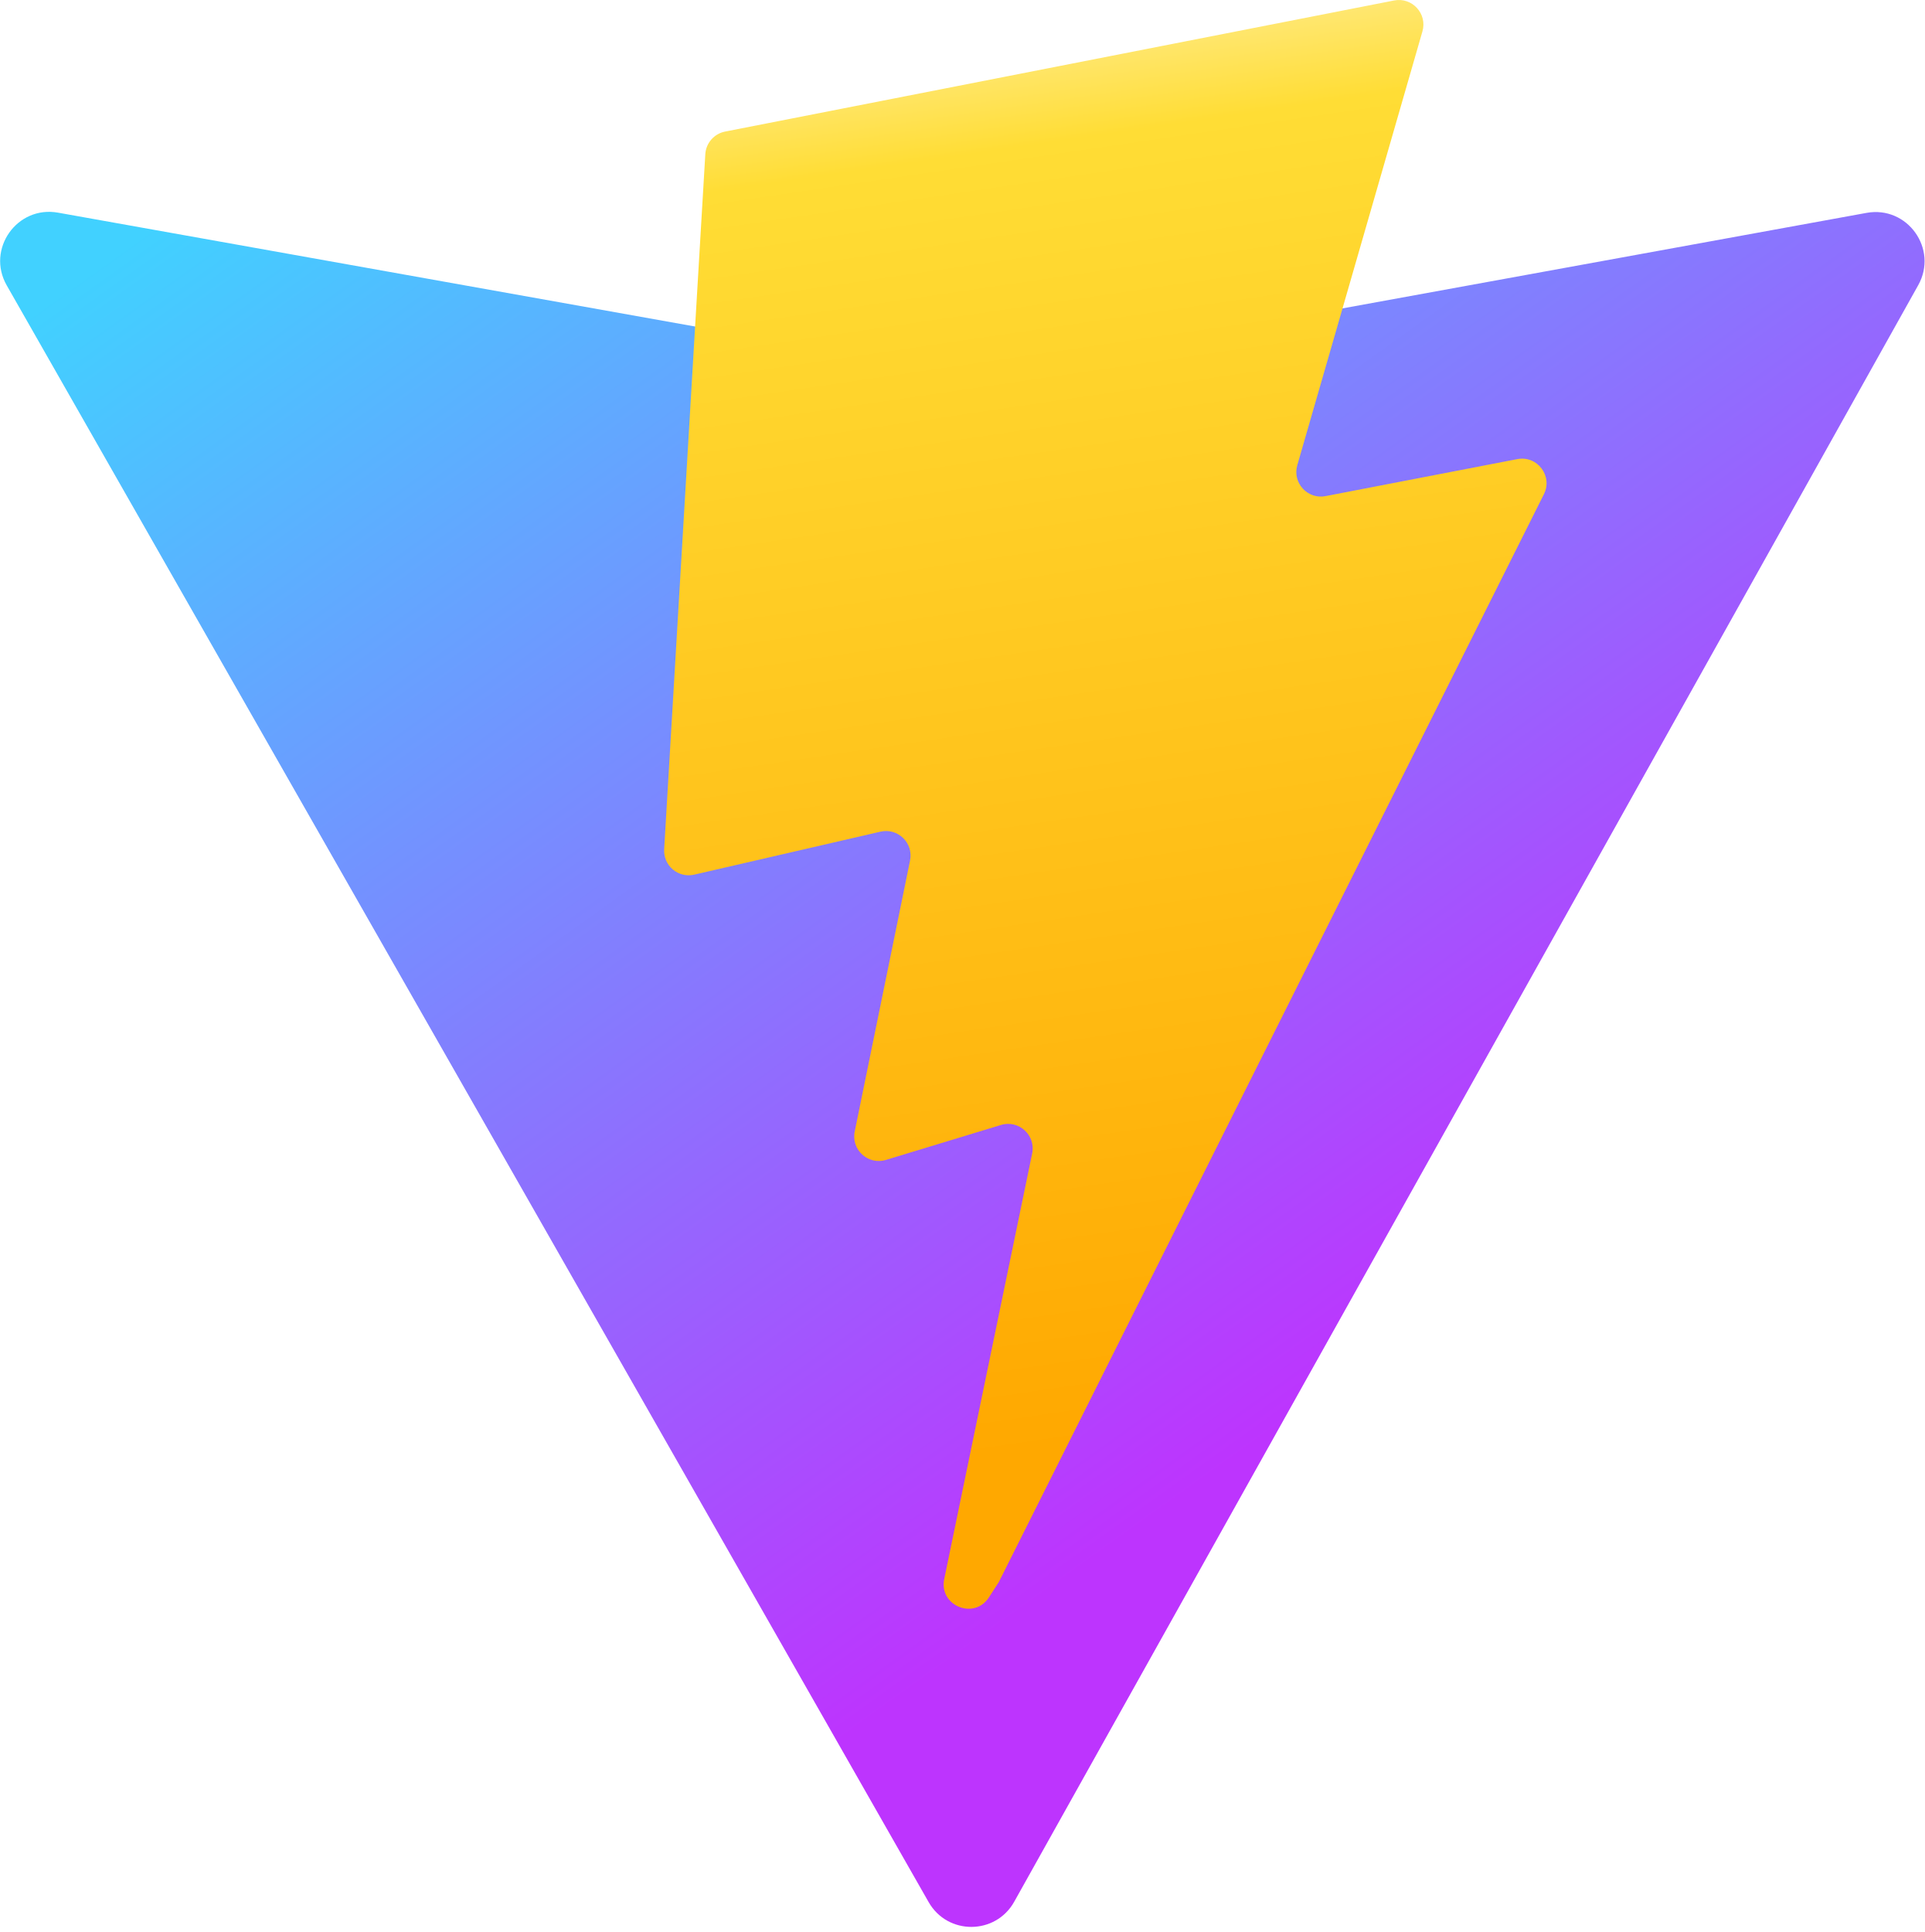
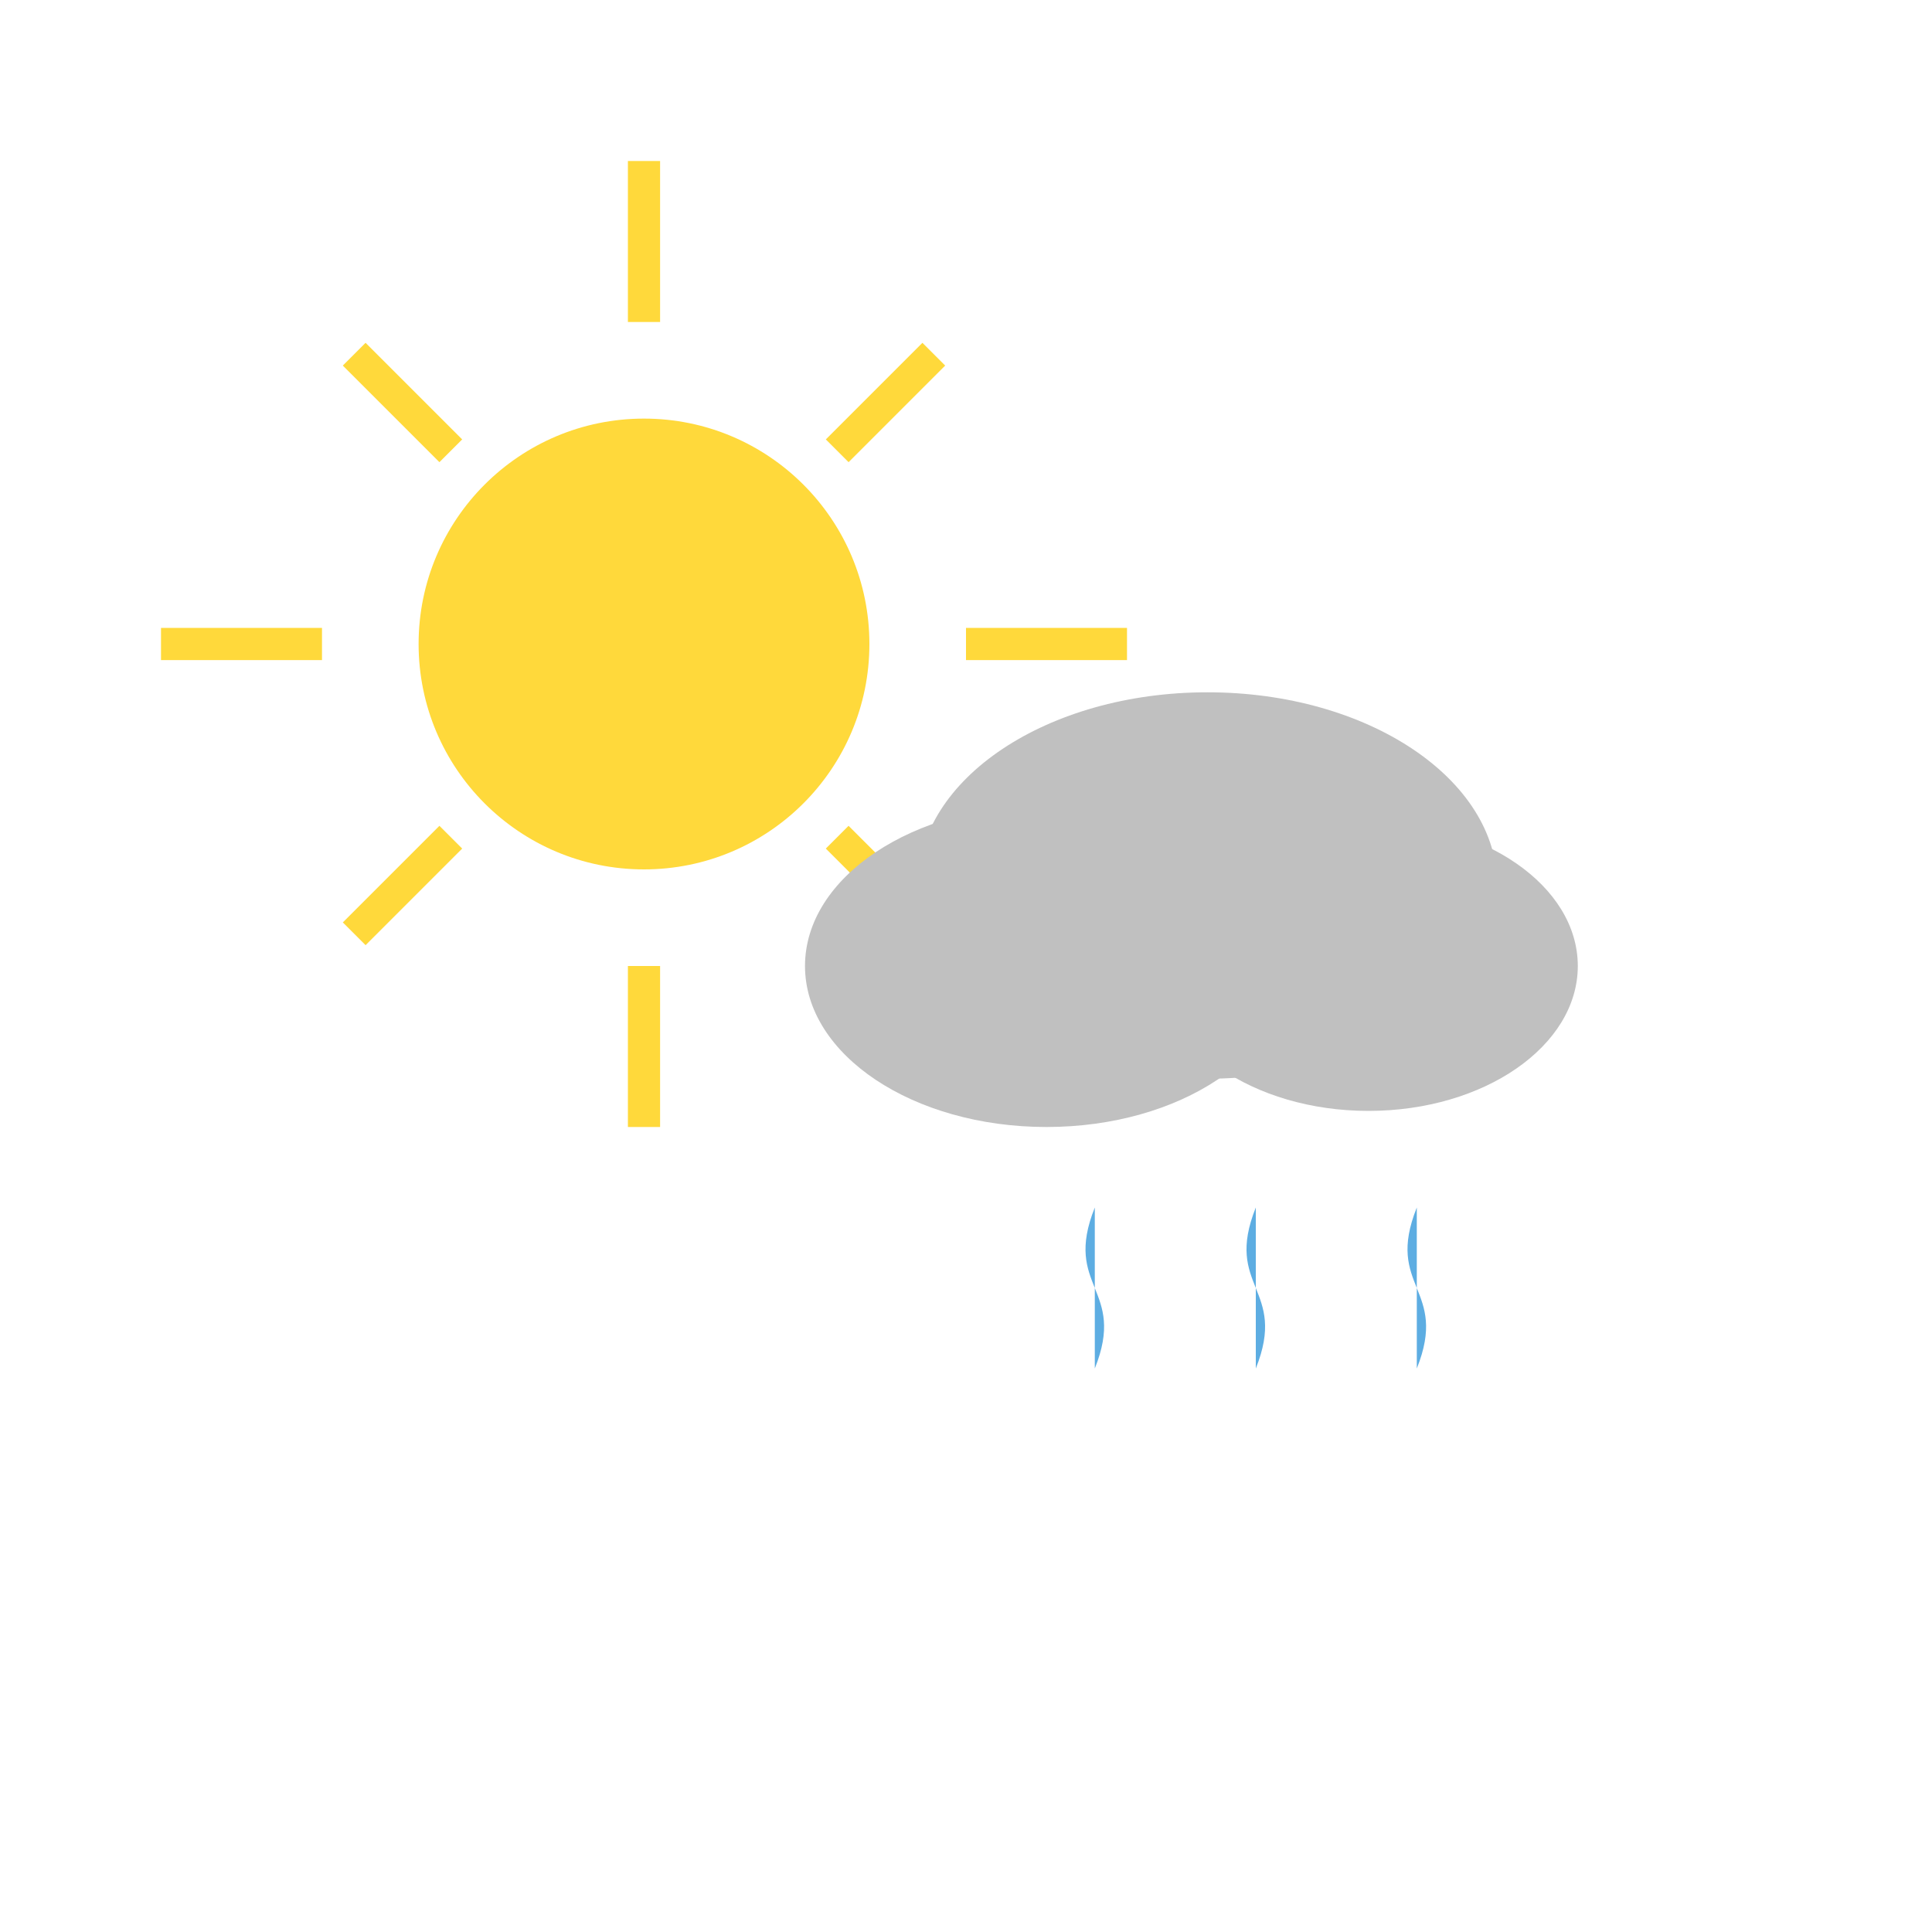
- <svg xmlns="http://www.w3.org/2000/svg" aria-hidden="true" role="img" class="iconify iconify--logos" width="31.88" height="32" preserveAspectRatio="xMidYMid meet" viewBox="0 0 256 257">
-   <defs>
-     <linearGradient id="IconifyId1813088fe1fbc01fb466" x1="-.828%" x2="57.636%" y1="7.652%" y2="78.411%">
-       <stop offset="0%" stop-color="#41D1FF" />
-       <stop offset="100%" stop-color="#BD34FE" />
-     </linearGradient>
-     <linearGradient id="IconifyId1813088fe1fbc01fb467" x1="43.376%" x2="50.316%" y1="2.242%" y2="89.03%">
-       <stop offset="0%" stop-color="#FFEA83" />
-       <stop offset="8.333%" stop-color="#FFDD35" />
-       <stop offset="100%" stop-color="#FFA800" />
-     </linearGradient>
-   </defs>
-   <path fill="url(#IconifyId1813088fe1fbc01fb466)" d="M255.153 37.938L134.897 252.976c-2.483 4.44-8.862 4.466-11.382.048L.875 37.958c-2.746-4.814 1.371-10.646 6.827-9.67l120.385 21.517a6.537 6.537 0 0 0 2.322-.004l117.867-21.483c5.438-.991 9.574 4.796 6.877 9.62Z" />
-   <path fill="url(#IconifyId1813088fe1fbc01fb467)" d="M185.432.063L96.44 17.501a3.268 3.268 0 0 0-2.634 3.014l-5.474 92.456a3.268 3.268 0 0 0 3.997 3.378l24.777-5.718c2.318-.535 4.413 1.507 3.936 3.838l-7.361 36.047c-.495 2.426 1.782 4.5 4.151 3.78l15.304-4.649c2.372-.72 4.652 1.36 4.15 3.788l-11.698 56.621c-.732 3.542 3.979 5.473 5.943 2.437l1.313-2.028l72.516-144.72c1.215-2.423-.88-5.186-3.54-4.672l-25.505 4.922c-2.396.462-4.435-1.77-3.759-4.114l16.646-57.705c.677-2.35-1.37-4.583-3.769-4.113Z" />
+ <svg xmlns="http://www.w3.org/2000/svg" width="120" height="120" viewBox="0 0 120 120" fill="none">
+   <circle cx="40" cy="40" r="14" fill="#FFD93B" />
+   <g stroke="#FFD93B" stroke-width="2">
+     <line x1="40" y1="10" x2="40" y2="20" />
+     <line x1="40" y1="60" x2="40" y2="70" />
+     <line x1="10" y1="40" x2="20" y2="40" />
+     <line x1="60" y1="40" x2="70" y2="40" />
+     <line x1="22" y1="22" x2="28" y2="28" />
+     <line x1="58" y1="22" x2="52" y2="28" />
+     <line x1="22" y1="58" x2="28" y2="52" />
+     <line x1="58" y1="58" x2="52" y2="52" />
+   </g>
+   <ellipse cx="75" cy="55" rx="18" ry="12" fill="#C0C0C0" />
+   <ellipse cx="65" cy="60" rx="15" ry="10" fill="#C0C0C0" />
+   <ellipse cx="85" cy="60" rx="13" ry="9" fill="#C0C0C0" />
+   <path d="M68 75 C66 80, 70 80, 68 85" fill="#5DADE2" />
+   <path d="M78 75 C76 80, 80 80, 78 85" fill="#5DADE2" />
+   <path d="M88 75 C86 80, 90 80, 88 85" fill="#5DADE2" />
</svg>
